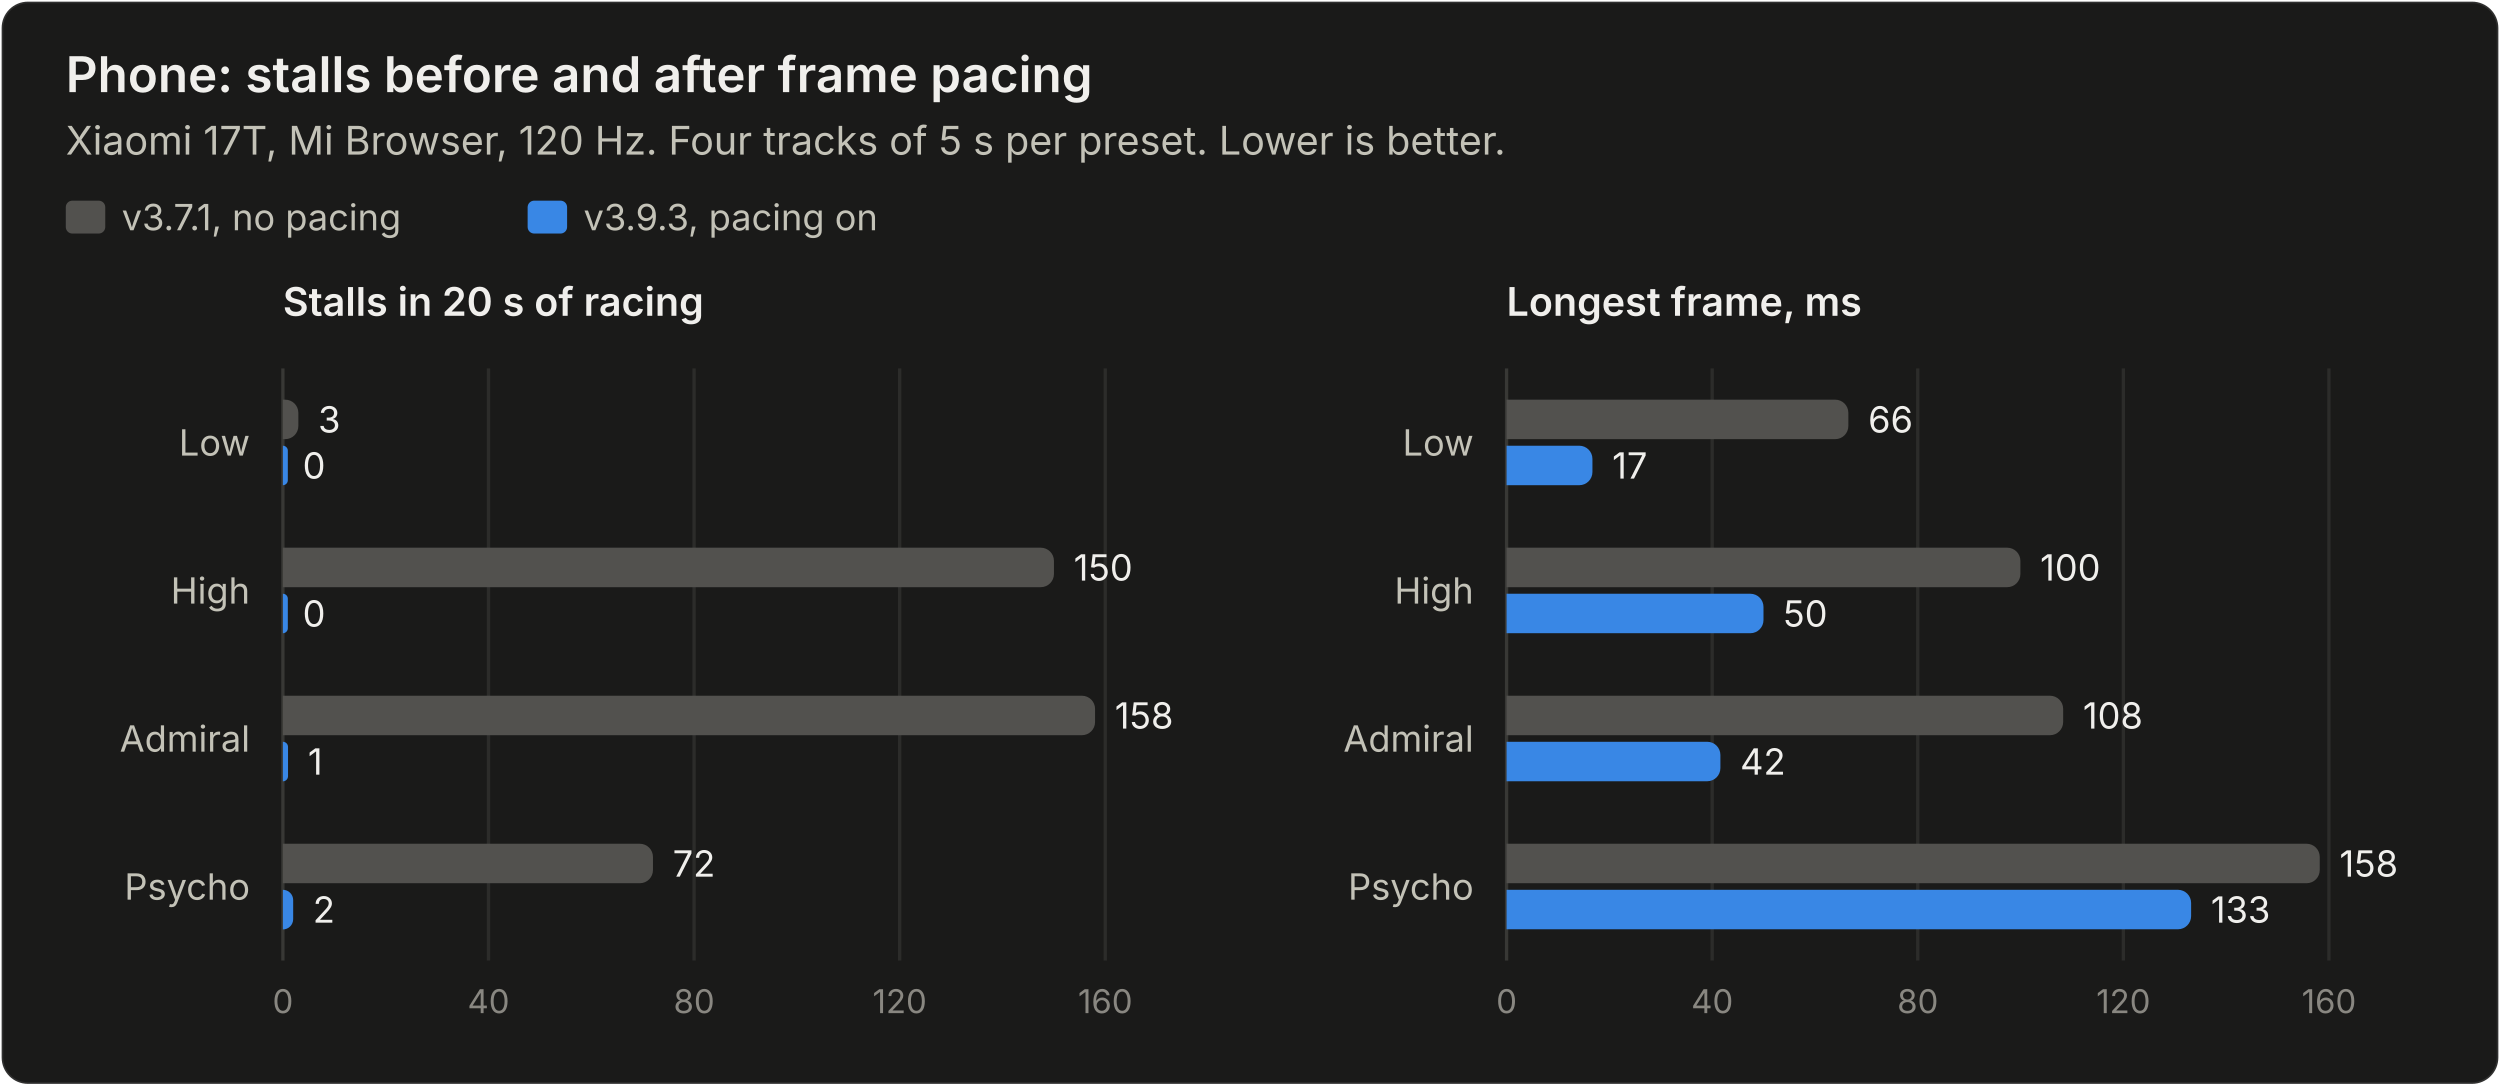
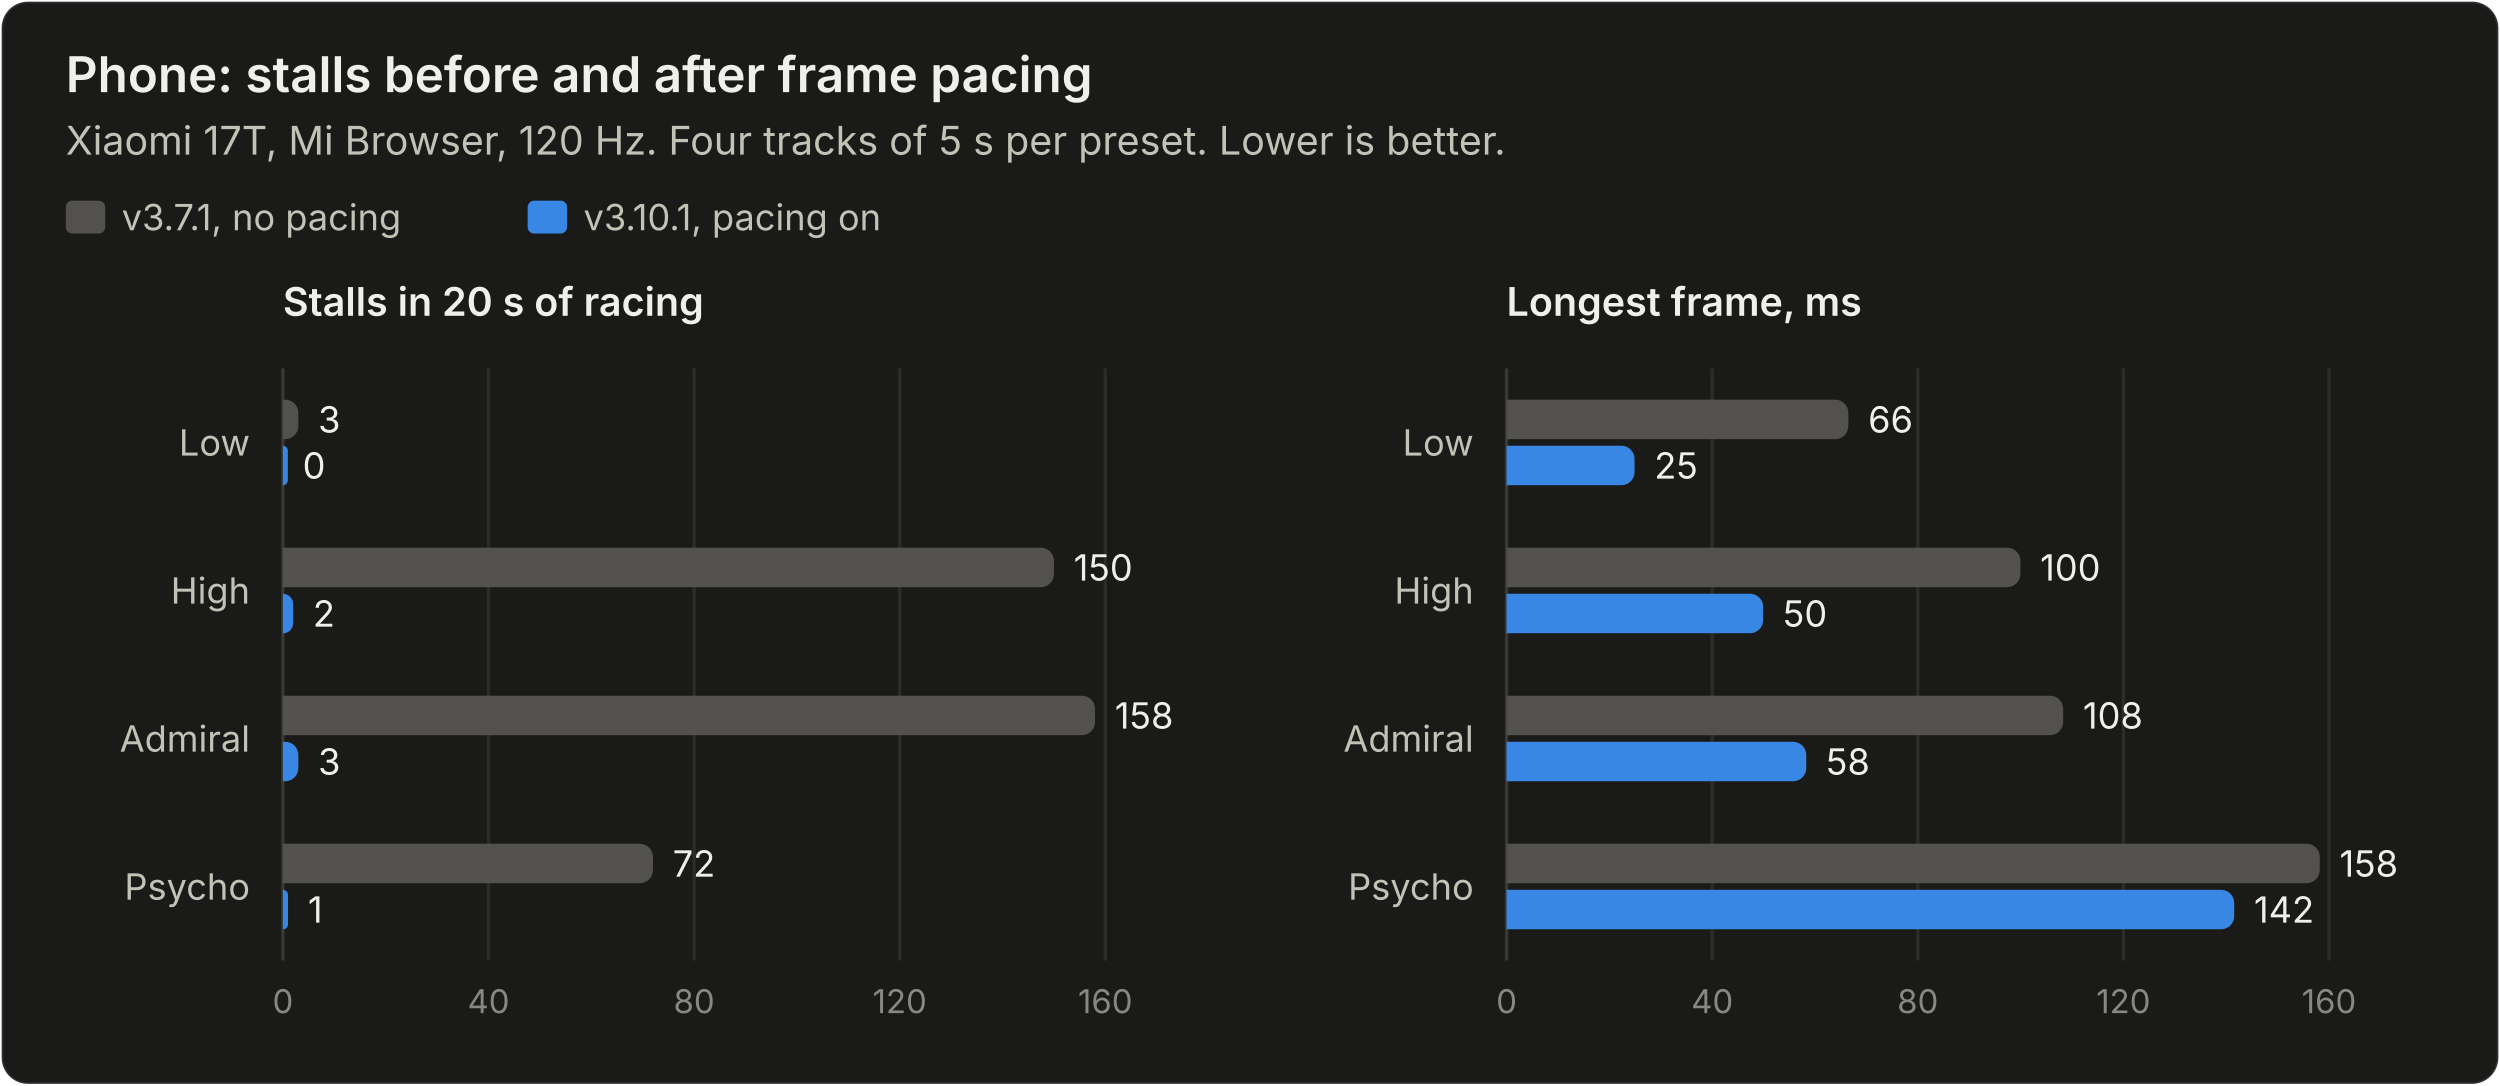
<svg xmlns="http://www.w3.org/2000/svg" viewBox="0 0 760 330" width="760" height="330" font-family="system-ui,-apple-system,&quot;Segoe UI&quot;,sans-serif" role="img" aria-label="Phone: stalls before and after frame pacing">
  <rect x="0.5" y="0.5" width="759" height="329" rx="8" fill="#1a1a19" stroke="rgba(255,255,255,0.10)" />
  <text x="20.0" y="28.0" font-size="15" fill="#f0efec" text-anchor="start" font-weight="600">Phone: stalls before and after frame pacing</text>
  <text x="20.0" y="47.0" font-size="12" fill="#c3c2b7" text-anchor="start" font-weight="400">Xiaomi 17T, Mi Browser, 120 Hz. Four tracks of 5 s per preset. Lower is better.</text>
  <rect x="20" y="61" width="12" height="10" rx="2" fill="#52514e" />
  <text x="37.0" y="70.0" font-size="11" fill="#c3c2b7" text-anchor="start" font-weight="400">v3.7.1, no pacing</text>
  <rect x="160.4" y="61" width="12" height="10" rx="2" fill="#3987e5" />
-   <text x="177.4" y="70.0" font-size="11" fill="#c3c2b7" text-anchor="start" font-weight="400">v3.9.3, pacing on</text>
+   <text x="177.4" y="70.0" font-size="11" fill="#c3c2b7" text-anchor="start" font-weight="400">v3.10.1, pacing on</text>
  <text x="86.0" y="96.0" font-size="12" fill="#f0efec" text-anchor="start" font-weight="600">Stalls in 20 s of racing</text>
  <line x1="86.0" y1="112.0" x2="86.0" y2="292.0" stroke="#383835" stroke-width="1" />
  <text x="86.0" y="308.0" font-size="10" fill="#898781" text-anchor="middle" font-weight="400">0</text>
  <line x1="148.5" y1="112.0" x2="148.5" y2="292.0" stroke="#2c2c2a" stroke-width="1" />
  <text x="148.5" y="308.0" font-size="10" fill="#898781" text-anchor="middle" font-weight="400">40</text>
  <line x1="211.0" y1="112.0" x2="211.0" y2="292.0" stroke="#2c2c2a" stroke-width="1" />
  <text x="211.0" y="308.0" font-size="10" fill="#898781" text-anchor="middle" font-weight="400">80</text>
  <line x1="273.5" y1="112.0" x2="273.5" y2="292.0" stroke="#2c2c2a" stroke-width="1" />
  <text x="273.5" y="308.0" font-size="10" fill="#898781" text-anchor="middle" font-weight="400">120</text>
  <line x1="336.0" y1="112.0" x2="336.0" y2="292.0" stroke="#2c2c2a" stroke-width="1" />
  <text x="336.0" y="308.0" font-size="10" fill="#898781" text-anchor="middle" font-weight="400">160</text>
  <text x="76.0" y="138.5" font-size="11" fill="#c3c2b7" text-anchor="end" font-weight="400">Low</text>
  <path d="M86.0 121.5h0.7a4 4 0 0 1 4 4v4.0a4 4 0 0 1 -4 4h-0.7z" fill="#52514e" />
  <text x="96.7" y="131.5" font-size="11" fill="#f0efec" text-anchor="start" font-weight="400">3</text>
  <path d="M86.0 135.5h0.0a1.5 1.5 0 0 1 1.5 1.5v9.0a1.5 1.5 0 0 1 -1.5 1.5h-0.0z" fill="#3987e5" />
  <text x="92.0" y="145.5" font-size="11" fill="#f0efec" text-anchor="start" font-weight="400">0</text>
  <text x="76.0" y="183.5" font-size="11" fill="#c3c2b7" text-anchor="end" font-weight="400">High</text>
  <path d="M86.0 166.5h230.4a4 4 0 0 1 4 4v4.0a4 4 0 0 1 -4 4h-230.4z" fill="#52514e" />
  <text x="326.4" y="176.5" font-size="11" fill="#f0efec" text-anchor="start" font-weight="400">150</text>
-   <path d="M86.0 180.5h0.0a1.5 1.5 0 0 1 1.5 1.5v9.0a1.5 1.5 0 0 1 -1.5 1.5h-0.0z" fill="#3987e5" />
-   <text x="92.0" y="190.5" font-size="11" fill="#f0efec" text-anchor="start" font-weight="400">0</text>
+   <path d="M86.0 180.5h0.0a3.125 3.125 0 0 1 3.125 3.125v5.8a3.125 3.125 0 0 1 -3.125 3.125h-0.0z" fill="#3987e5" />
+   <text x="95.1" y="190.5" font-size="11" fill="#f0efec" text-anchor="start" font-weight="400">2</text>
  <text x="76.0" y="228.5" font-size="11" fill="#c3c2b7" text-anchor="end" font-weight="400">Admiral</text>
  <path d="M86.0 211.5h242.9a4 4 0 0 1 4 4v4.0a4 4 0 0 1 -4 4h-242.9z" fill="#52514e" />
  <text x="338.9" y="221.5" font-size="11" fill="#f0efec" text-anchor="start" font-weight="400">158</text>
-   <path d="M86.0 225.5h0.0a1.562 1.562 0 0 1 1.562 1.562v8.9a1.562 1.562 0 0 1 -1.562 1.562h-0.0z" fill="#3987e5" />
-   <text x="93.6" y="235.5" font-size="11" fill="#f0efec" text-anchor="start" font-weight="400">1</text>
+   <path d="M86.0 225.5h0.7a4 4 0 0 1 4 4v4.0a4 4 0 0 1 -4 4h-0.7z" fill="#3987e5" />
+   <text x="96.7" y="235.5" font-size="11" fill="#f0efec" text-anchor="start" font-weight="400">3</text>
  <text x="76.0" y="273.5" font-size="11" fill="#c3c2b7" text-anchor="end" font-weight="400">Psycho</text>
  <path d="M86.0 256.5h108.5a4 4 0 0 1 4 4v4.0a4 4 0 0 1 -4 4h-108.5z" fill="#52514e" />
  <text x="204.5" y="266.5" font-size="11" fill="#f0efec" text-anchor="start" font-weight="400">72</text>
-   <path d="M86.0 270.5h0.0a3.125 3.125 0 0 1 3.125 3.125v5.8a3.125 3.125 0 0 1 -3.125 3.125h-0.0z" fill="#3987e5" />
-   <text x="95.1" y="280.5" font-size="11" fill="#f0efec" text-anchor="start" font-weight="400">2</text>
+   <path d="M86.0 270.5h0.0a1.562 1.562 0 0 1 1.562 1.562v8.9a1.562 1.562 0 0 1 -1.562 1.562h-0.0z" fill="#3987e5" />
+   <text x="93.6" y="280.5" font-size="11" fill="#f0efec" text-anchor="start" font-weight="400">1</text>
  <text x="458.0" y="96.0" font-size="12" fill="#f0efec" text-anchor="start" font-weight="600">Longest frame, ms</text>
  <line x1="458.0" y1="112.0" x2="458.0" y2="292.0" stroke="#383835" stroke-width="1" />
  <text x="458.0" y="308.0" font-size="10" fill="#898781" text-anchor="middle" font-weight="400">0</text>
  <line x1="520.5" y1="112.0" x2="520.5" y2="292.0" stroke="#2c2c2a" stroke-width="1" />
  <text x="520.5" y="308.0" font-size="10" fill="#898781" text-anchor="middle" font-weight="400">40</text>
  <line x1="583.0" y1="112.0" x2="583.0" y2="292.0" stroke="#2c2c2a" stroke-width="1" />
  <text x="583.0" y="308.0" font-size="10" fill="#898781" text-anchor="middle" font-weight="400">80</text>
  <line x1="645.5" y1="112.0" x2="645.5" y2="292.0" stroke="#2c2c2a" stroke-width="1" />
  <text x="645.5" y="308.0" font-size="10" fill="#898781" text-anchor="middle" font-weight="400">120</text>
  <line x1="708.0" y1="112.0" x2="708.0" y2="292.0" stroke="#2c2c2a" stroke-width="1" />
  <text x="708.0" y="308.0" font-size="10" fill="#898781" text-anchor="middle" font-weight="400">160</text>
  <text x="448.0" y="138.5" font-size="11" fill="#c3c2b7" text-anchor="end" font-weight="400">Low</text>
  <path d="M458.0 121.5h99.9a4 4 0 0 1 4 4v4.0a4 4 0 0 1 -4 4h-99.9z" fill="#52514e" />
  <text x="567.9" y="131.5" font-size="11" fill="#f0efec" text-anchor="start" font-weight="400">66</text>
-   <path d="M458.0 135.5h22.1a4 4 0 0 1 4 4v4.0a4 4 0 0 1 -4 4h-22.1z" fill="#3987e5" />
-   <text x="490.1" y="145.5" font-size="11" fill="#f0efec" text-anchor="start" font-weight="400">17</text>
+   <path d="M458.0 135.5h34.9a4 4 0 0 1 4 4v4.0a4 4 0 0 1 -4 4h-34.9z" fill="#3987e5" />
+   <text x="502.9" y="145.5" font-size="11" fill="#f0efec" text-anchor="start" font-weight="400">25</text>
  <text x="448.0" y="183.5" font-size="11" fill="#c3c2b7" text-anchor="end" font-weight="400">High</text>
  <path d="M458.0 166.5h152.2a4 4 0 0 1 4 4v4.0a4 4 0 0 1 -4 4h-152.2z" fill="#52514e" />
  <text x="620.2" y="176.5" font-size="11" fill="#f0efec" text-anchor="start" font-weight="400">100</text>
-   <path d="M458.0 180.5h74.1a4 4 0 0 1 4 4v4.0a4 4 0 0 1 -4 4h-74.1z" fill="#3987e5" />
-   <text x="542.1" y="190.5" font-size="11" fill="#f0efec" text-anchor="start" font-weight="400">50</text>
+   <path d="M458.0 180.5h74.0a4 4 0 0 1 4 4v4.0a4 4 0 0 1 -4 4h-74.0z" fill="#3987e5" />
+   <text x="542.0" y="190.5" font-size="11" fill="#f0efec" text-anchor="start" font-weight="400">50</text>
  <text x="448.0" y="228.5" font-size="11" fill="#c3c2b7" text-anchor="end" font-weight="400">Admiral</text>
  <path d="M458.0 211.5h165.2a4 4 0 0 1 4 4v4.0a4 4 0 0 1 -4 4h-165.2z" fill="#52514e" />
  <text x="633.2" y="221.5" font-size="11" fill="#f0efec" text-anchor="start" font-weight="400">108</text>
-   <path d="M458.0 225.5h61.0a4 4 0 0 1 4 4v4.0a4 4 0 0 1 -4 4h-61.0z" fill="#3987e5" />
-   <text x="529.0" y="235.5" font-size="11" fill="#f0efec" text-anchor="start" font-weight="400">42</text>
+   <path d="M458.0 225.5h87.1a4 4 0 0 1 4 4v4.0a4 4 0 0 1 -4 4h-87.1z" fill="#3987e5" />
+   <text x="555.1" y="235.5" font-size="11" fill="#f0efec" text-anchor="start" font-weight="400">58</text>
  <text x="448.0" y="273.5" font-size="11" fill="#c3c2b7" text-anchor="end" font-weight="400">Psycho</text>
  <path d="M458.0 256.5h243.2a4 4 0 0 1 4 4v4.0a4 4 0 0 1 -4 4h-243.2z" fill="#52514e" />
  <text x="711.2" y="266.5" font-size="11" fill="#f0efec" text-anchor="start" font-weight="400">158</text>
-   <path d="M458.0 270.5h204.1a4 4 0 0 1 4 4v4.0a4 4 0 0 1 -4 4h-204.1z" fill="#3987e5" />
-   <text x="672.1" y="280.5" font-size="11" fill="#f0efec" text-anchor="start" font-weight="400">133</text>
+   <path d="M458.0 270.5h217.2a4 4 0 0 1 4 4v4.0a4 4 0 0 1 -4 4h-217.2z" fill="#3987e5" />
+   <text x="685.2" y="280.5" font-size="11" fill="#f0efec" text-anchor="start" font-weight="400">142</text>
</svg>
